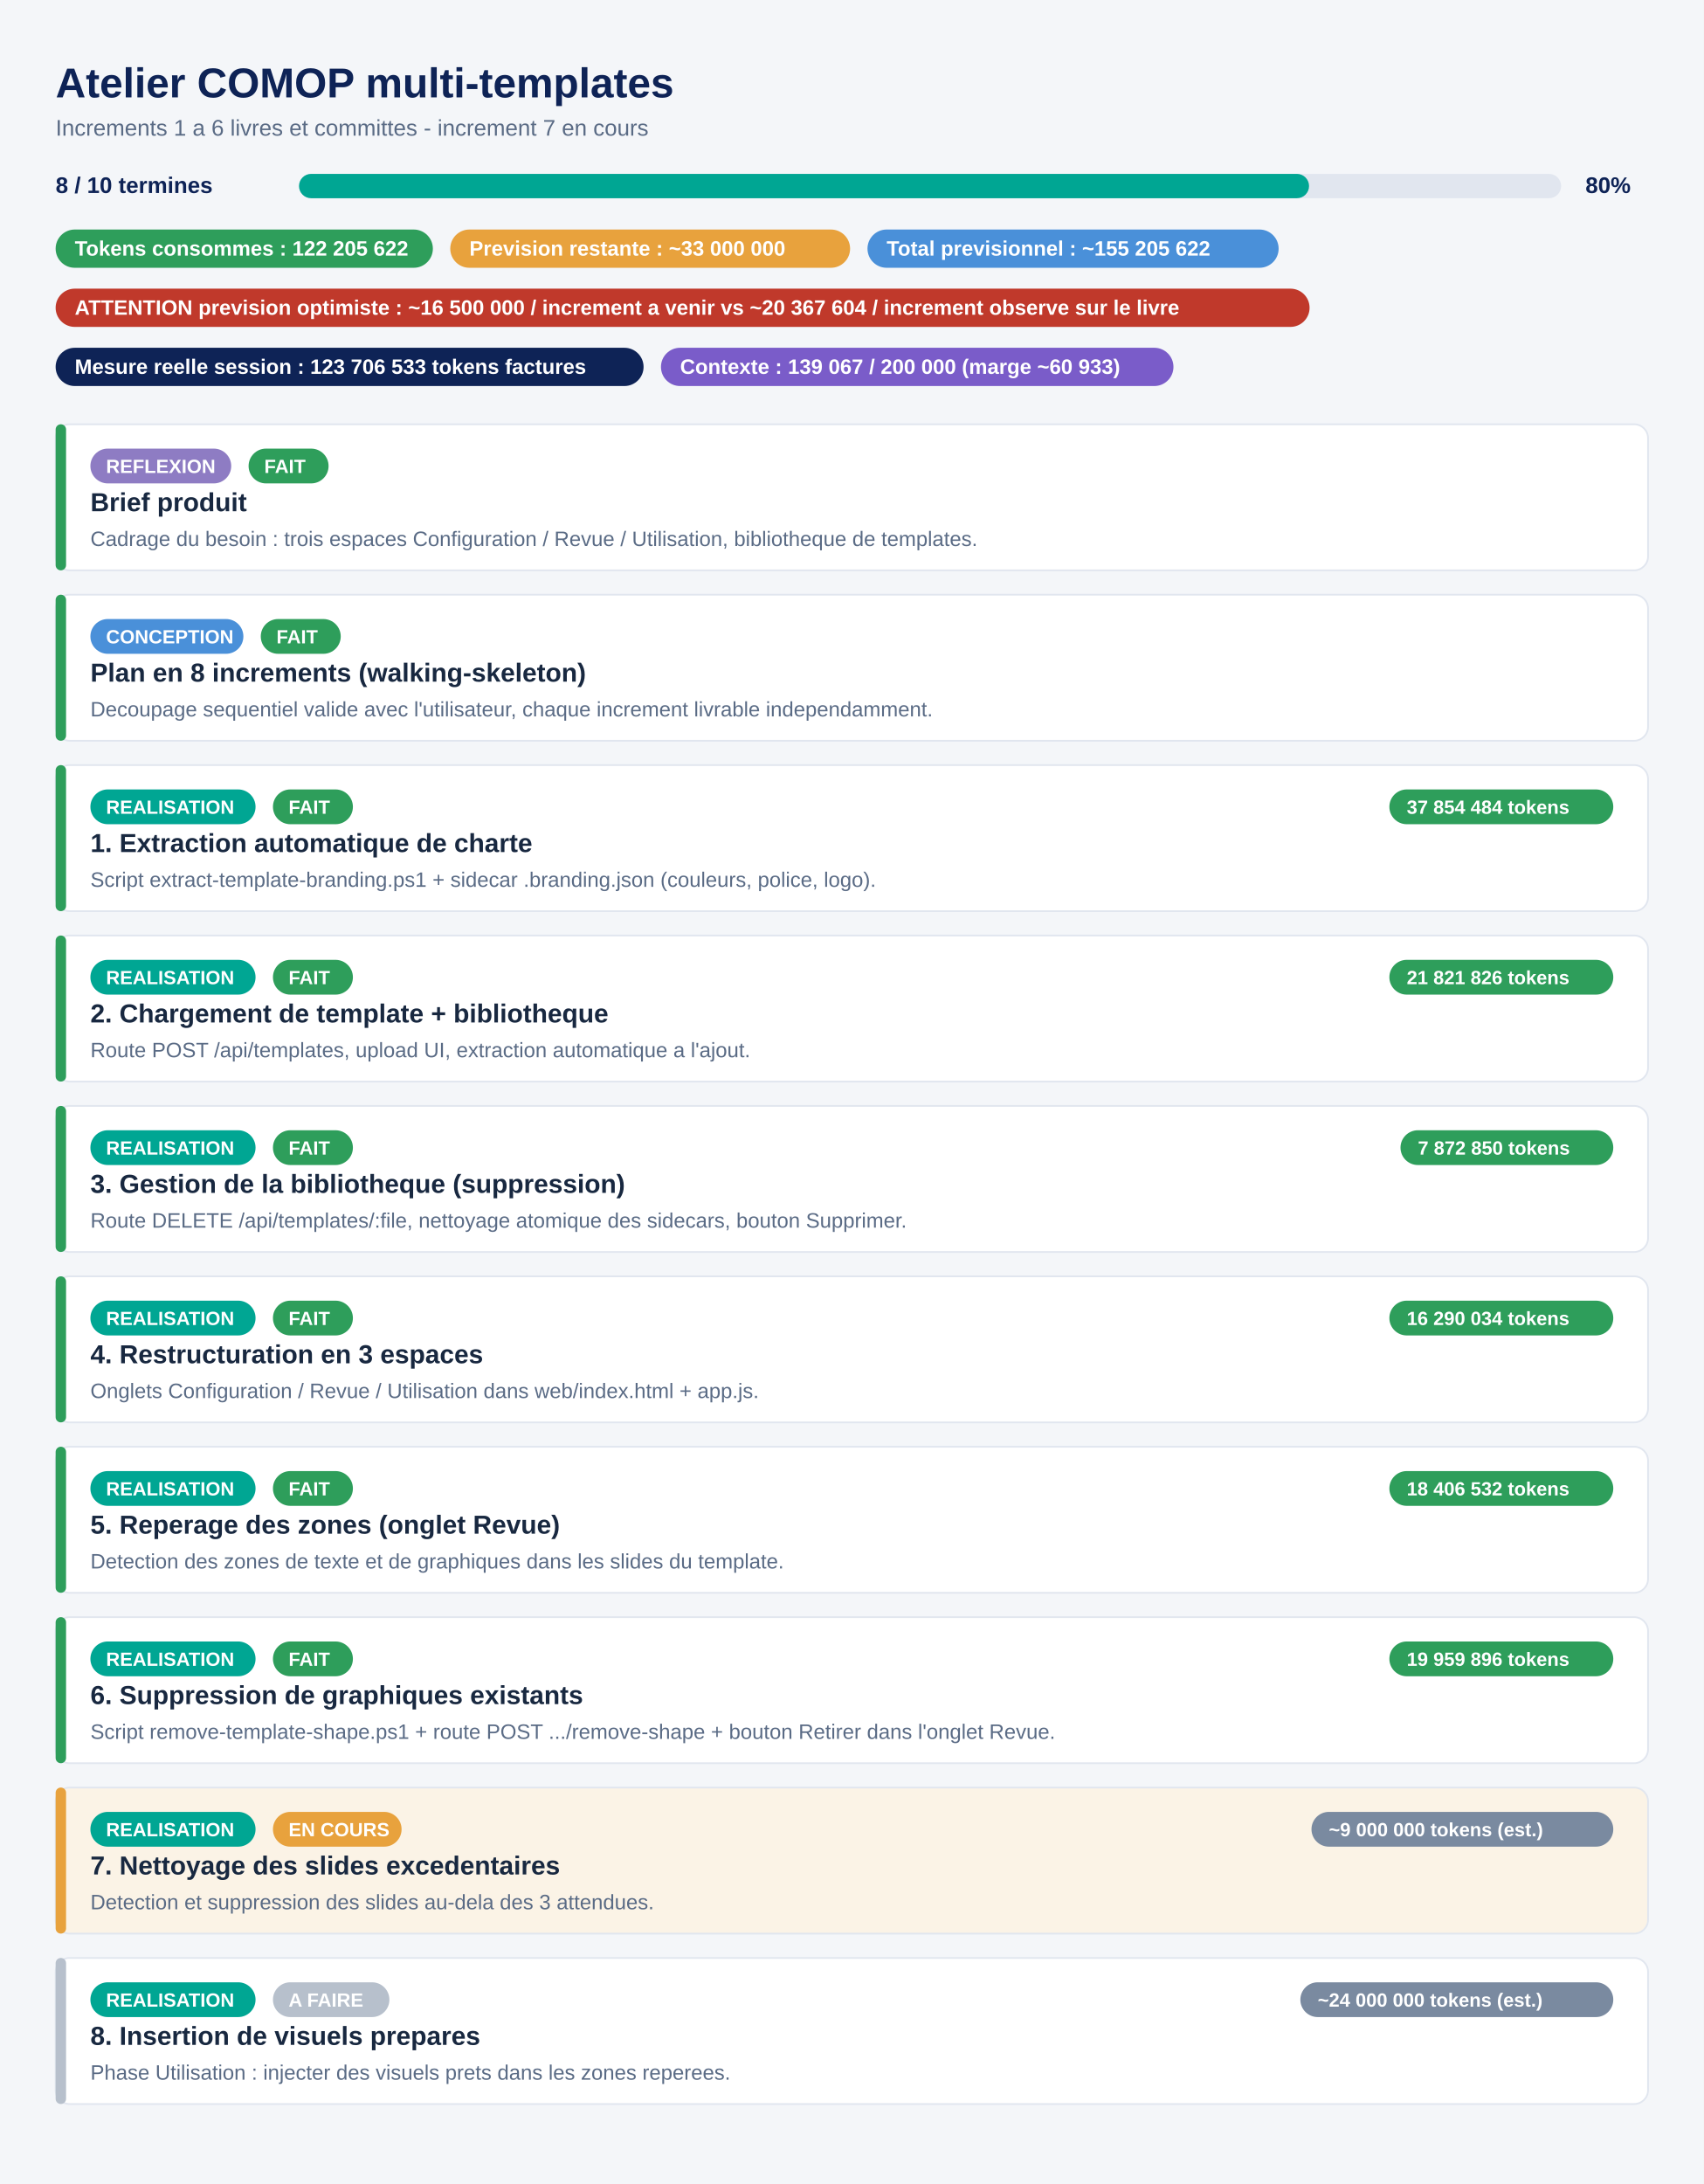
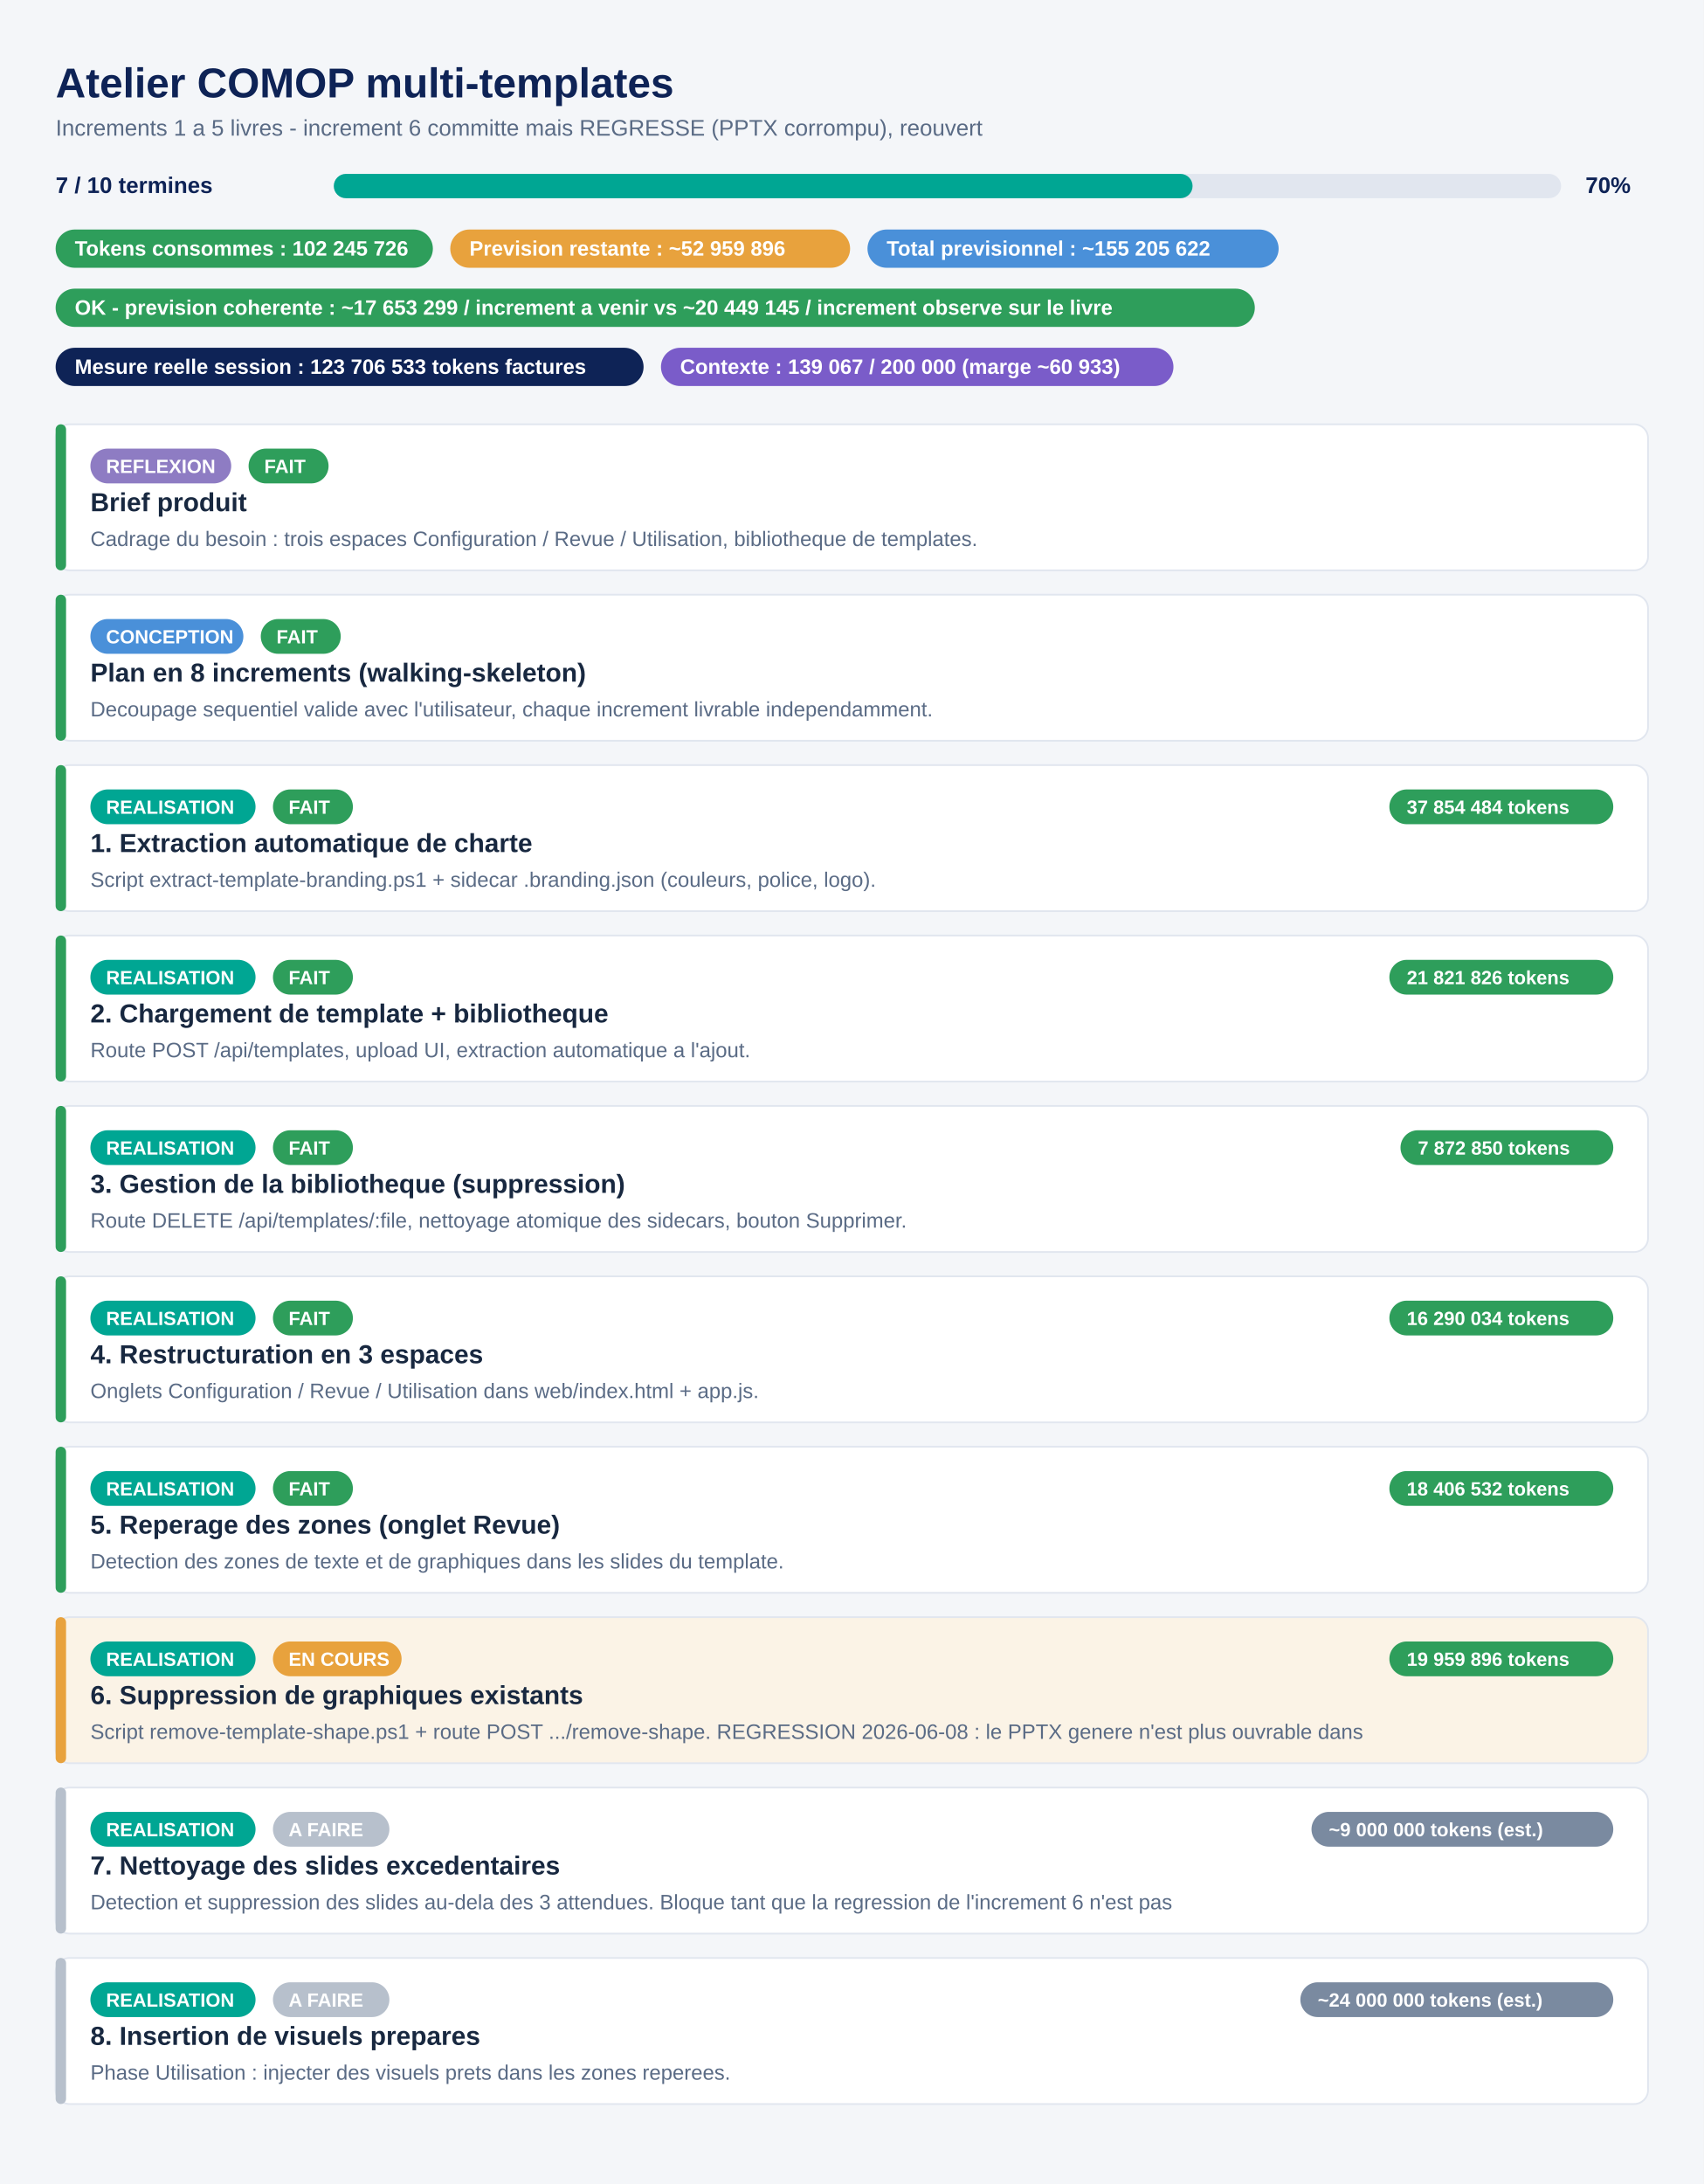
<svg xmlns="http://www.w3.org/2000/svg" width="980" height="1256" viewBox="0 0 980 1256" font-family="Segoe UI, Arial, sans-serif">
  <rect width="980" height="1256" fill="#F4F6F9" />
  <text x="32" y="56" font-size="24" font-weight="700" fill="#0E2356">Atelier COMOP multi-templates</text>
-   <text x="32" y="78" font-size="13" fill="#5A6B85">Increments 1 a 6 livres et committes - increment 7 en cours</text>
-   <text x="32" y="111" font-size="13" font-weight="600" fill="#0E2356">8 / 10 termines</text>
-   <rect x="172" y="100" width="726" height="14" rx="7" fill="#E1E6EF" />
-   <rect x="172" y="100" width="581" height="14" rx="7" fill="#00A693" />
-   <text x="912" y="111" font-size="13" font-weight="600" fill="#0E2356">80%</text>
+   <text x="32" y="78" font-size="13" fill="#5A6B85">Increments 1 a 5 livres - increment 6 committe mais REGRESSE (PPTX corrompu), reouvert</text>
+   <text x="32" y="111" font-size="13" font-weight="600" fill="#0E2356">7 / 10 termines</text>
+   <rect x="192" y="100" width="706" height="14" rx="7" fill="#E1E6EF" />
+   <rect x="192" y="100" width="494" height="14" rx="7" fill="#00A693" />
+   <text x="912" y="111" font-size="13" font-weight="600" fill="#0E2356">70%</text>
  <rect x="32" y="132" width="217" height="22" rx="11" fill="#2E9E5B" />
-   <text x="43" y="147" font-size="12" font-weight="600" fill="#FFFFFF">Tokens consommes : 122 205 622</text>
+   <text x="43" y="147" font-size="12" font-weight="600" fill="#FFFFFF">Tokens consommes : 102 245 726</text>
  <rect x="259" y="132" width="230" height="22" rx="11" fill="#E8A23D" />
-   <text x="270" y="147" font-size="12" font-weight="600" fill="#FFFFFF">Prevision restante : ~33 000 000</text>
+   <text x="270" y="147" font-size="12" font-weight="600" fill="#FFFFFF">Prevision restante : ~52 959 896</text>
  <rect x="499" y="132" width="236.5" height="22" rx="11" fill="#4A90D9" />
  <text x="510" y="147" font-size="12" font-weight="600" fill="#FFFFFF">Total previsionnel : ~155 205 622</text>
-   <rect x="32" y="166" width="721.3" height="22" rx="11" fill="#C0392B" />
-   <text x="43" y="181" font-size="12" font-weight="600" fill="#FFFFFF">ATTENTION prevision optimiste : ~16 500 000 / increment a venir vs ~20 367 604 / increment observe sur le livre</text>
+   <rect x="32" y="166" width="689.8" height="22" rx="11" fill="#2E9E5B" />
+   <text x="43" y="181" font-size="12" font-weight="600" fill="#FFFFFF">OK - prevision coherente : ~17 653 299 / increment a venir vs ~20 449 145 / increment observe sur le livre</text>
  <rect x="32" y="200" width="338.2" height="22" rx="11" fill="#0E2356" />
  <text x="43" y="215" font-size="12" font-weight="600" fill="#FFFFFF">Mesure reelle session : 123 706 533 tokens factures</text>
  <rect x="380.2" y="200" width="294.8" height="22" rx="11" fill="#7A5CC9" />
  <text x="391.2" y="215" font-size="12" font-weight="600" fill="#FFFFFF">Contexte : 139 067 / 200 000 (marge ~60 933)</text>
  <rect x="32" y="244" width="916" height="84" rx="8" fill="#FFFFFF" stroke="#E1E6EF" />
  <rect x="32" y="244" width="6" height="84" rx="3" fill="#2E9E5B" />
  <rect x="52" y="258" width="81" height="20" rx="10" fill="#8E7CC3" />
  <text x="61" y="272" font-size="11" font-weight="700" fill="#FFFFFF">REFLEXION</text>
  <rect x="143" y="258" width="46" height="20" rx="10" fill="#2E9E5B" />
  <text x="152" y="272" font-size="11" font-weight="700" fill="#FFFFFF">FAIT</text>
  <text x="52" y="294" font-size="15" font-weight="700" fill="#182840">Brief produit</text>
  <text x="52" y="314" font-size="12" fill="#5A6B85">Cadrage du besoin : trois espaces Configuration / Revue / Utilisation, bibliotheque de templates.</text>
  <rect x="32" y="342" width="916" height="84" rx="8" fill="#FFFFFF" stroke="#E1E6EF" />
  <rect x="32" y="342" width="6" height="84" rx="3" fill="#2E9E5B" />
  <rect x="52" y="356" width="88" height="20" rx="10" fill="#4A90D9" />
  <text x="61" y="370" font-size="11" font-weight="700" fill="#FFFFFF">CONCEPTION</text>
  <rect x="150" y="356" width="46" height="20" rx="10" fill="#2E9E5B" />
  <text x="159" y="370" font-size="11" font-weight="700" fill="#FFFFFF">FAIT</text>
  <text x="52" y="392" font-size="15" font-weight="700" fill="#182840">Plan en 8 increments (walking-skeleton)</text>
  <text x="52" y="412" font-size="12" fill="#5A6B85">Decoupage sequentiel valide avec l'utilisateur, chaque increment livrable independamment.</text>
  <rect x="32" y="440" width="916" height="84" rx="8" fill="#FFFFFF" stroke="#E1E6EF" />
  <rect x="32" y="440" width="6" height="84" rx="3" fill="#2E9E5B" />
  <rect x="52" y="454" width="95" height="20" rx="10" fill="#00A693" />
  <text x="61" y="468" font-size="11" font-weight="700" fill="#FFFFFF">REALISATION</text>
  <rect x="157" y="454" width="46" height="20" rx="10" fill="#2E9E5B" />
  <text x="166" y="468" font-size="11" font-weight="700" fill="#FFFFFF">FAIT</text>
  <rect x="799.2" y="454" width="128.8" height="20" rx="10" fill="#2E9E5B" />
  <text x="809.2" y="468" font-size="11" font-weight="700" fill="#FFFFFF">37 854 484 tokens</text>
  <text x="52" y="490" font-size="15" font-weight="700" fill="#182840">1. Extraction automatique de charte</text>
  <text x="52" y="510" font-size="12" fill="#5A6B85">Script extract-template-branding.ps1 + sidecar .branding.json (couleurs, police, logo).</text>
  <rect x="32" y="538" width="916" height="84" rx="8" fill="#FFFFFF" stroke="#E1E6EF" />
  <rect x="32" y="538" width="6" height="84" rx="3" fill="#2E9E5B" />
  <rect x="52" y="552" width="95" height="20" rx="10" fill="#00A693" />
  <text x="61" y="566" font-size="11" font-weight="700" fill="#FFFFFF">REALISATION</text>
  <rect x="157" y="552" width="46" height="20" rx="10" fill="#2E9E5B" />
  <text x="166" y="566" font-size="11" font-weight="700" fill="#FFFFFF">FAIT</text>
  <rect x="799.2" y="552" width="128.8" height="20" rx="10" fill="#2E9E5B" />
  <text x="809.2" y="566" font-size="11" font-weight="700" fill="#FFFFFF">21 821 826 tokens</text>
  <text x="52" y="588" font-size="15" font-weight="700" fill="#182840">2. Chargement de template + bibliotheque</text>
  <text x="52" y="608" font-size="12" fill="#5A6B85">Route POST /api/templates, upload UI, extraction automatique a l'ajout.</text>
  <rect x="32" y="636" width="916" height="84" rx="8" fill="#FFFFFF" stroke="#E1E6EF" />
  <rect x="32" y="636" width="6" height="84" rx="3" fill="#2E9E5B" />
  <rect x="52" y="650" width="95" height="20" rx="10" fill="#00A693" />
  <text x="61" y="664" font-size="11" font-weight="700" fill="#FFFFFF">REALISATION</text>
  <rect x="157" y="650" width="46" height="20" rx="10" fill="#2E9E5B" />
  <text x="166" y="664" font-size="11" font-weight="700" fill="#FFFFFF">FAIT</text>
  <rect x="805.6" y="650" width="122.4" height="20" rx="10" fill="#2E9E5B" />
  <text x="815.6" y="664" font-size="11" font-weight="700" fill="#FFFFFF">7 872 850 tokens</text>
  <text x="52" y="686" font-size="15" font-weight="700" fill="#182840">3. Gestion de la bibliotheque (suppression)</text>
  <text x="52" y="706" font-size="12" fill="#5A6B85">Route DELETE /api/templates/:file, nettoyage atomique des sidecars, bouton Supprimer.</text>
  <rect x="32" y="734" width="916" height="84" rx="8" fill="#FFFFFF" stroke="#E1E6EF" />
  <rect x="32" y="734" width="6" height="84" rx="3" fill="#2E9E5B" />
  <rect x="52" y="748" width="95" height="20" rx="10" fill="#00A693" />
  <text x="61" y="762" font-size="11" font-weight="700" fill="#FFFFFF">REALISATION</text>
  <rect x="157" y="748" width="46" height="20" rx="10" fill="#2E9E5B" />
  <text x="166" y="762" font-size="11" font-weight="700" fill="#FFFFFF">FAIT</text>
  <rect x="799.2" y="748" width="128.8" height="20" rx="10" fill="#2E9E5B" />
  <text x="809.2" y="762" font-size="11" font-weight="700" fill="#FFFFFF">16 290 034 tokens</text>
  <text x="52" y="784" font-size="15" font-weight="700" fill="#182840">4. Restructuration en 3 espaces</text>
  <text x="52" y="804" font-size="12" fill="#5A6B85">Onglets Configuration / Revue / Utilisation dans web/index.html + app.js.</text>
  <rect x="32" y="832" width="916" height="84" rx="8" fill="#FFFFFF" stroke="#E1E6EF" />
  <rect x="32" y="832" width="6" height="84" rx="3" fill="#2E9E5B" />
  <rect x="52" y="846" width="95" height="20" rx="10" fill="#00A693" />
  <text x="61" y="860" font-size="11" font-weight="700" fill="#FFFFFF">REALISATION</text>
  <rect x="157" y="846" width="46" height="20" rx="10" fill="#2E9E5B" />
  <text x="166" y="860" font-size="11" font-weight="700" fill="#FFFFFF">FAIT</text>
  <rect x="799.2" y="846" width="128.8" height="20" rx="10" fill="#2E9E5B" />
  <text x="809.2" y="860" font-size="11" font-weight="700" fill="#FFFFFF">18 406 532 tokens</text>
  <text x="52" y="882" font-size="15" font-weight="700" fill="#182840">5. Reperage des zones (onglet Revue)</text>
  <text x="52" y="902" font-size="12" fill="#5A6B85">Detection des zones de texte et de graphiques dans les slides du template.</text>
-   <rect x="32" y="930" width="916" height="84" rx="8" fill="#FFFFFF" stroke="#E1E6EF" />
-   <rect x="32" y="930" width="6" height="84" rx="3" fill="#2E9E5B" />
+   <rect x="32" y="930" width="916" height="84" rx="8" fill="#FBF3E6" stroke="#E1E6EF" />
+   <rect x="32" y="930" width="6" height="84" rx="3" fill="#E8A23D" />
  <rect x="52" y="944" width="95" height="20" rx="10" fill="#00A693" />
  <text x="61" y="958" font-size="11" font-weight="700" fill="#FFFFFF">REALISATION</text>
-   <rect x="157" y="944" width="46" height="20" rx="10" fill="#2E9E5B" />
-   <text x="166" y="958" font-size="11" font-weight="700" fill="#FFFFFF">FAIT</text>
+   <rect x="157" y="944" width="74" height="20" rx="10" fill="#E8A23D" />
+   <text x="166" y="958" font-size="11" font-weight="700" fill="#FFFFFF">EN COURS</text>
  <rect x="799.2" y="944" width="128.8" height="20" rx="10" fill="#2E9E5B" />
  <text x="809.2" y="958" font-size="11" font-weight="700" fill="#FFFFFF">19 959 896 tokens</text>
  <text x="52" y="980" font-size="15" font-weight="700" fill="#182840">6. Suppression de graphiques existants</text>
-   <text x="52" y="1000" font-size="12" fill="#5A6B85">Script remove-template-shape.ps1 + route POST .../remove-shape + bouton Retirer dans l'onglet Revue.</text>
-   <rect x="32" y="1028" width="916" height="84" rx="8" fill="#FBF3E6" stroke="#E1E6EF" />
-   <rect x="32" y="1028" width="6" height="84" rx="3" fill="#E8A23D" />
+   <text x="52" y="1000" font-size="12" fill="#5A6B85">Script remove-template-shape.ps1 + route POST .../remove-shape. REGRESSION 2026-06-08 : le PPTX genere n'est plus ouvrable dans</text>
+   <rect x="32" y="1028" width="916" height="84" rx="8" fill="#FFFFFF" stroke="#E1E6EF" />
+   <rect x="32" y="1028" width="6" height="84" rx="3" fill="#B7C0CC" />
  <rect x="52" y="1042" width="95" height="20" rx="10" fill="#00A693" />
  <text x="61" y="1056" font-size="11" font-weight="700" fill="#FFFFFF">REALISATION</text>
-   <rect x="157" y="1042" width="74" height="20" rx="10" fill="#E8A23D" />
-   <text x="166" y="1056" font-size="11" font-weight="700" fill="#FFFFFF">EN COURS</text>
+   <rect x="157" y="1042" width="67" height="20" rx="10" fill="#B7C0CC" />
+   <text x="166" y="1056" font-size="11" font-weight="700" fill="#FFFFFF">A FAIRE</text>
  <rect x="754.4" y="1042" width="173.6" height="20" rx="10" fill="#7A8AA0" />
  <text x="764.4" y="1056" font-size="11" font-weight="700" fill="#FFFFFF">~9 000 000 tokens (est.)</text>
  <text x="52" y="1078" font-size="15" font-weight="700" fill="#182840">7. Nettoyage des slides excedentaires</text>
-   <text x="52" y="1098" font-size="12" fill="#5A6B85">Detection et suppression des slides au-dela des 3 attendues.</text>
+   <text x="52" y="1098" font-size="12" fill="#5A6B85">Detection et suppression des slides au-dela des 3 attendues. Bloque tant que la regression de l'increment 6 n'est pas</text>
  <rect x="32" y="1126" width="916" height="84" rx="8" fill="#FFFFFF" stroke="#E1E6EF" />
  <rect x="32" y="1126" width="6" height="84" rx="3" fill="#B7C0CC" />
  <rect x="52" y="1140" width="95" height="20" rx="10" fill="#00A693" />
  <text x="61" y="1154" font-size="11" font-weight="700" fill="#FFFFFF">REALISATION</text>
  <rect x="157" y="1140" width="67" height="20" rx="10" fill="#B7C0CC" />
  <text x="166" y="1154" font-size="11" font-weight="700" fill="#FFFFFF">A FAIRE</text>
  <rect x="748" y="1140" width="180" height="20" rx="10" fill="#7A8AA0" />
  <text x="758" y="1154" font-size="11" font-weight="700" fill="#FFFFFF">~24 000 000 tokens (est.)</text>
  <text x="52" y="1176" font-size="15" font-weight="700" fill="#182840">8. Insertion de visuels prepares</text>
  <text x="52" y="1196" font-size="12" fill="#5A6B85">Phase Utilisation : injecter des visuels prets dans les zones reperees.</text>
</svg>
